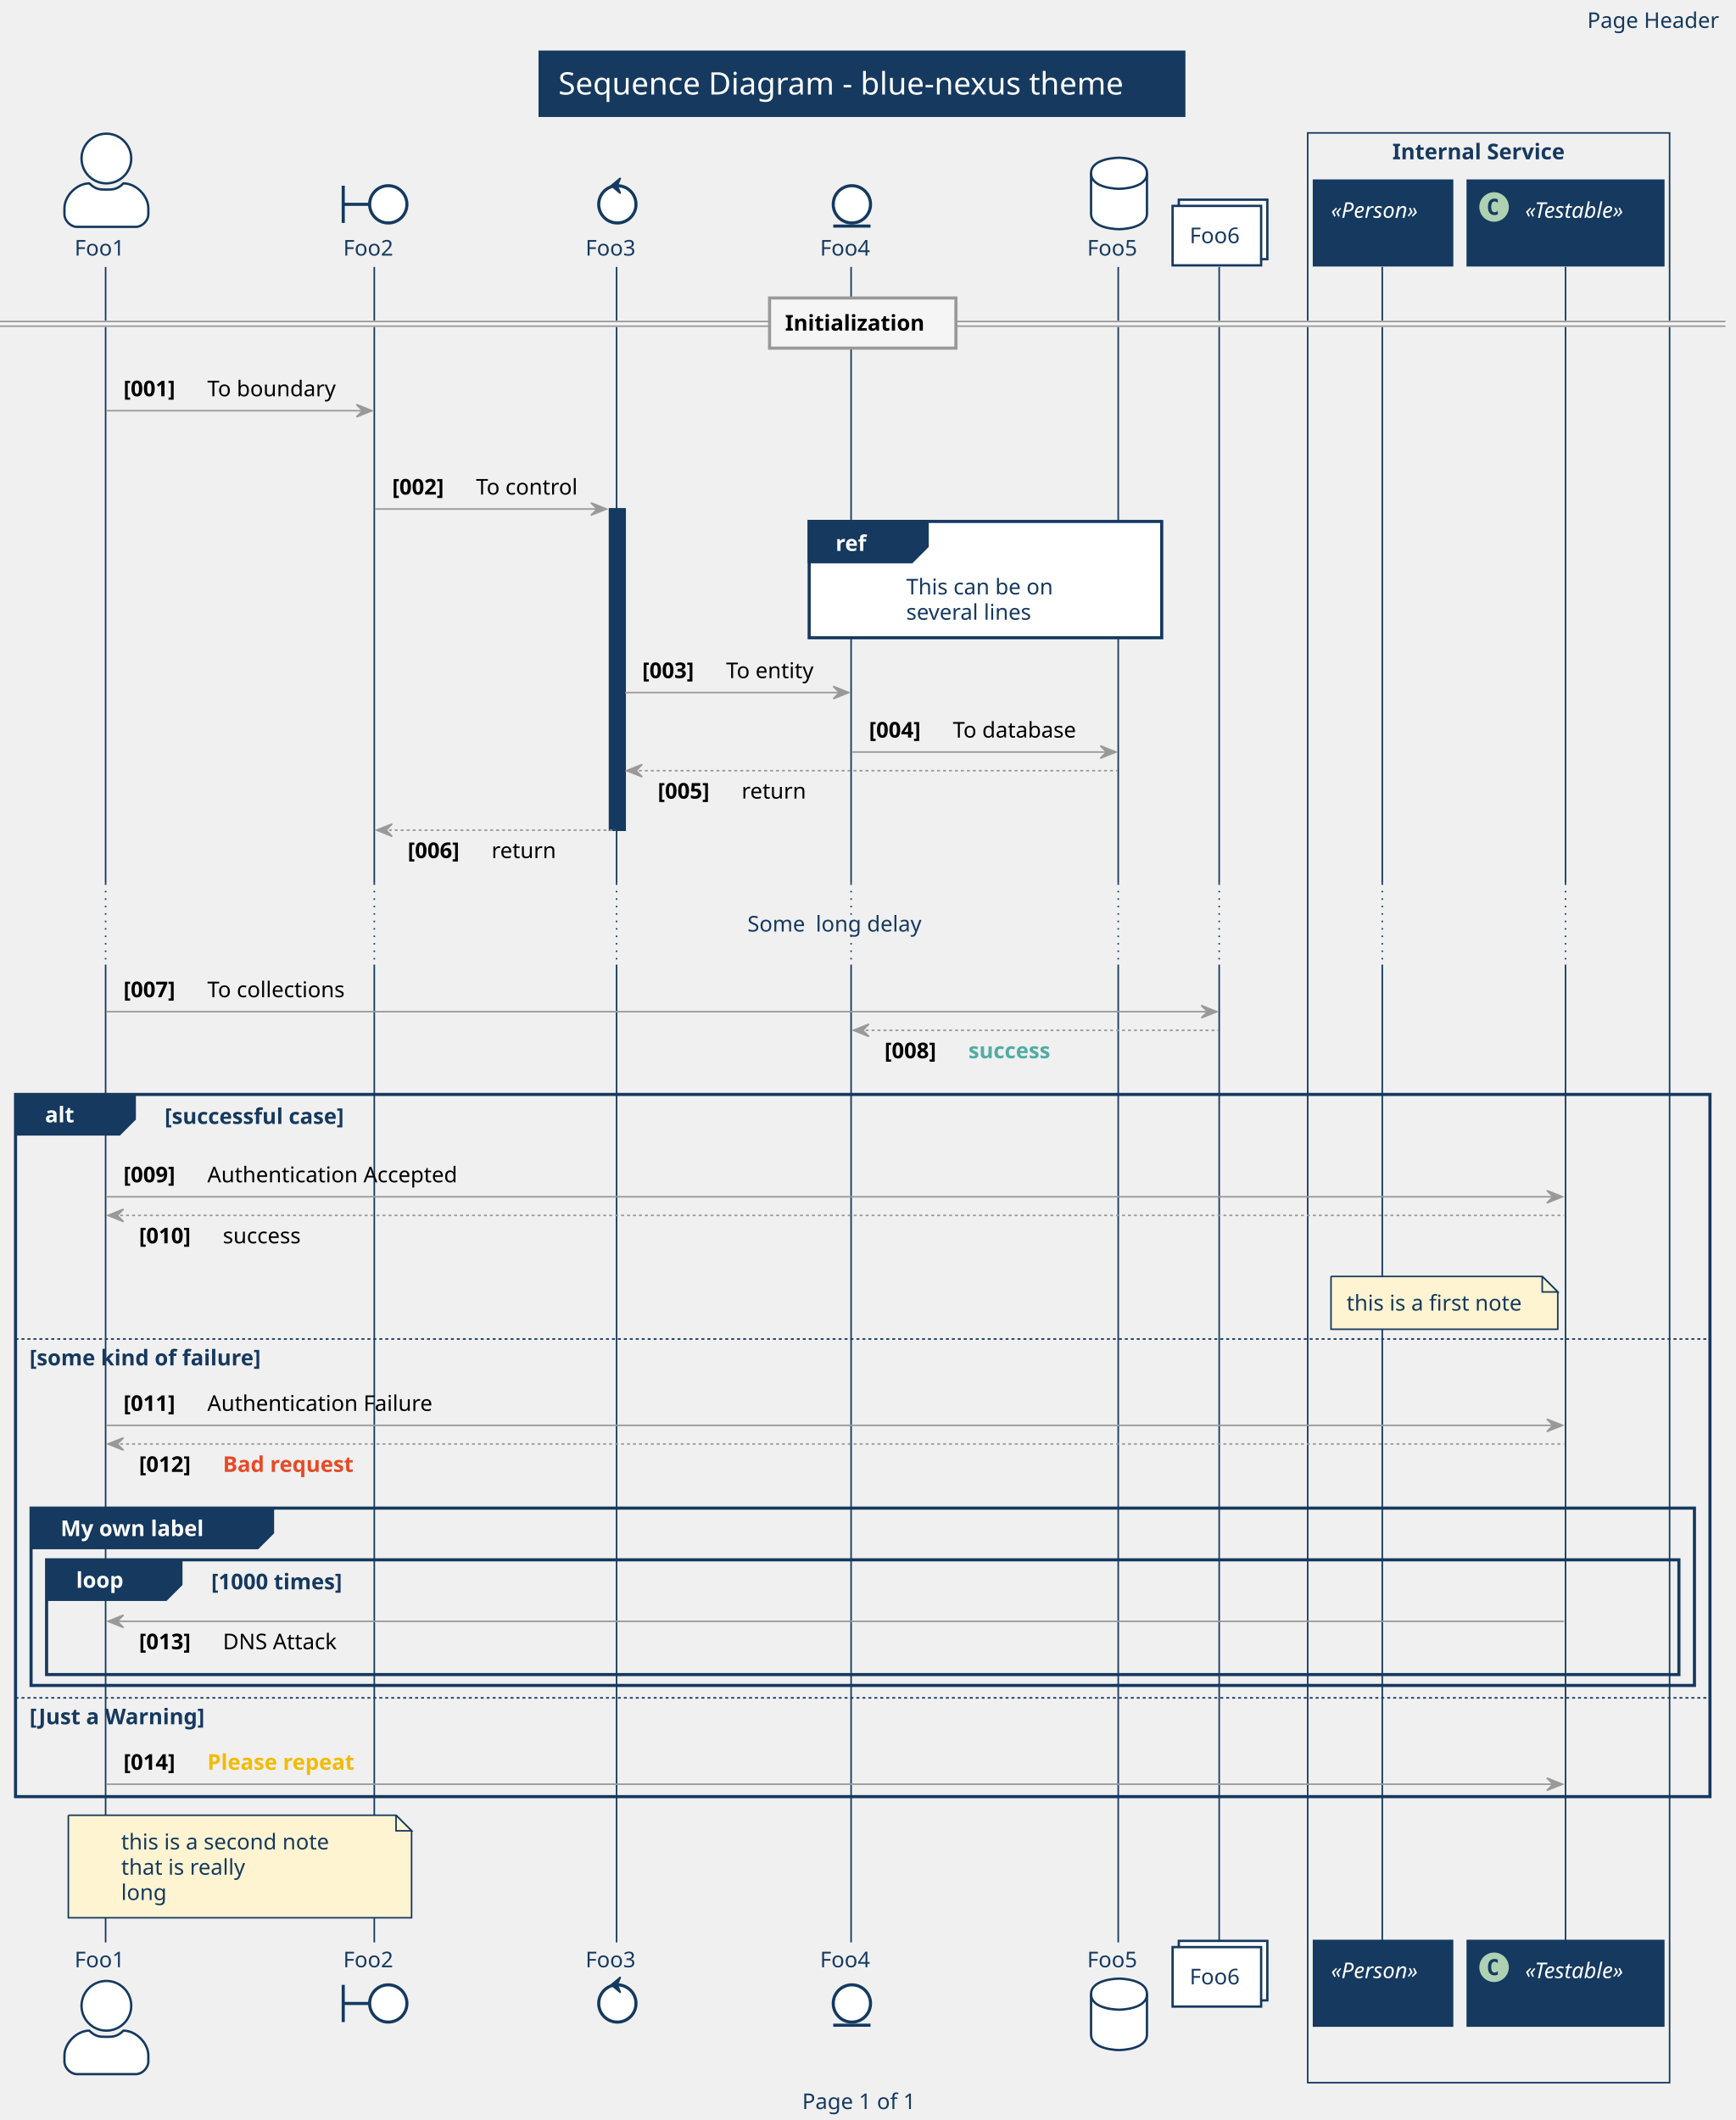
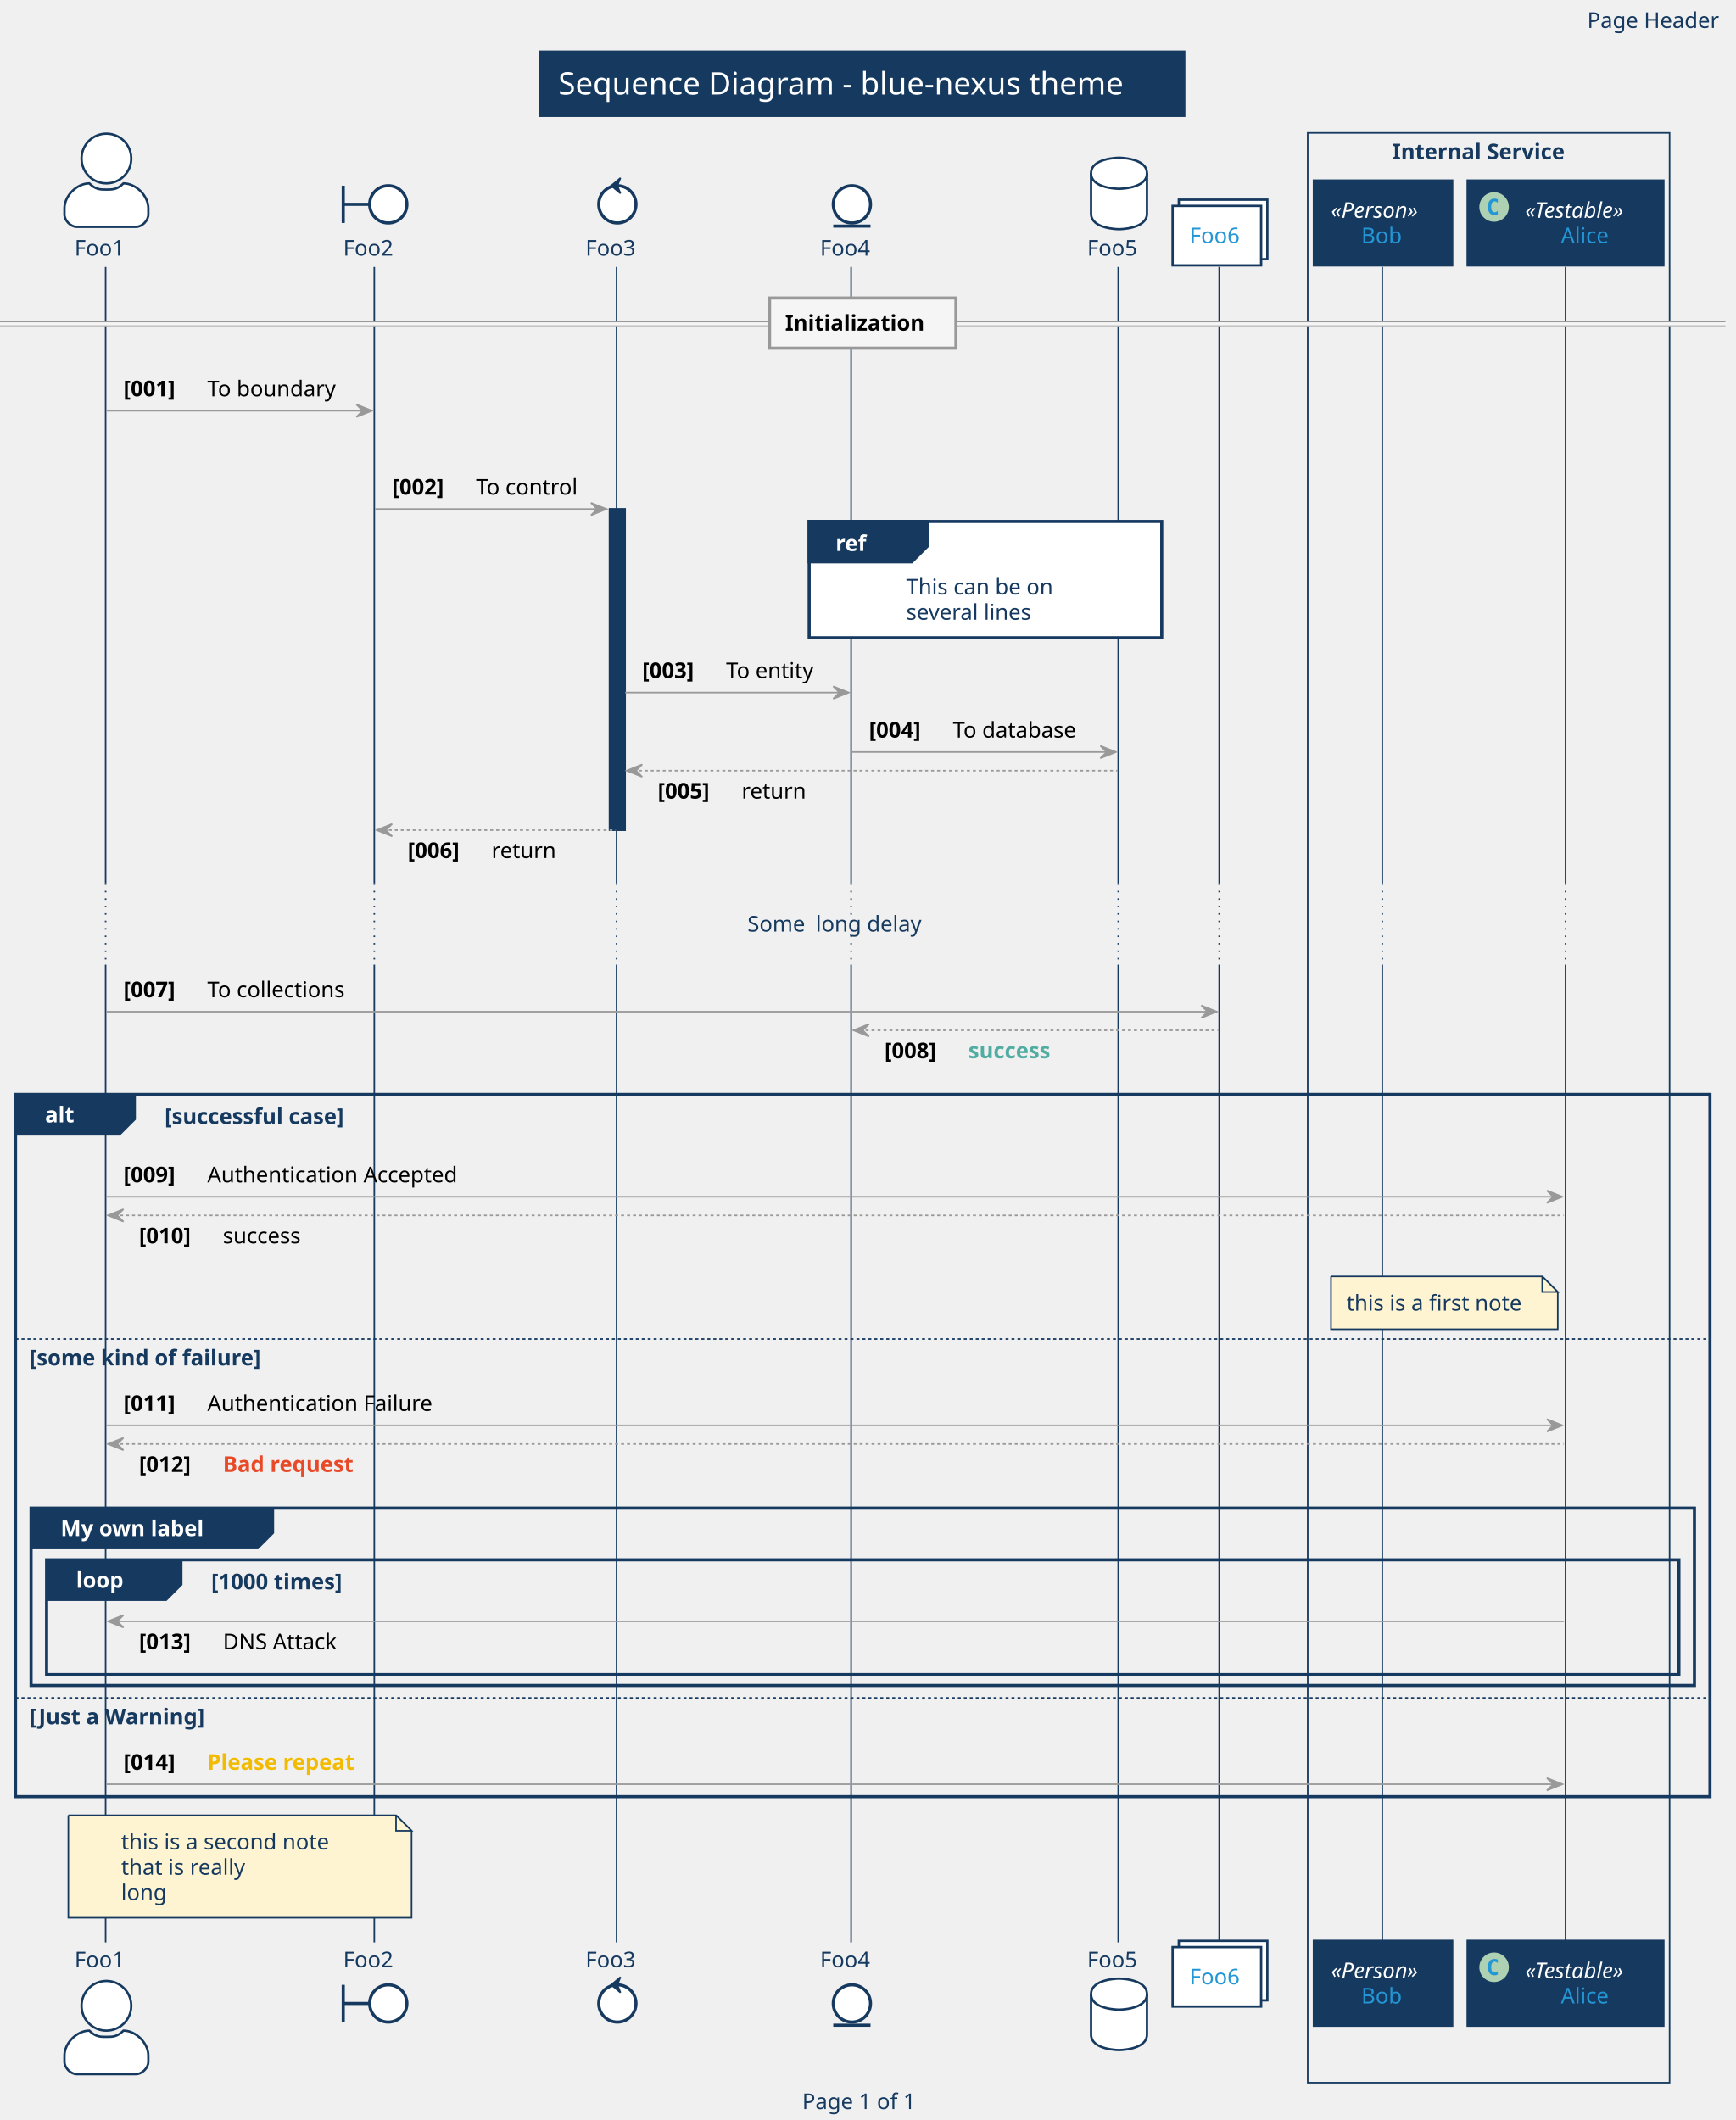
<svg xmlns="http://www.w3.org/2000/svg" contentScriptType="application/ecmascript" contentStyleType="text/css" height="1422.917px" preserveAspectRatio="none" style="width:1164px;height:1422px;background:#00000000;" version="1.1" viewBox="0 0 1164 1422" width="1164.583px" zoomAndPan="magnify">
  <defs />
  <g>
    <rect fill="#15395F" height="43.001" style="stroke:#15395F;stroke-width:1.562;" width="432.292" x="361.979" y="34.684" />
    <text fill="#FFFFFF" font-family="Segoe UI" font-size="20.833" lengthAdjust="spacing" textLength="407.292" x="374.479" y="63.397">Sequence Diagram - blue-nexus theme</text>
    <rect fill="none" height="1307.812" style="stroke:#15395F;stroke-width:1.042;" width="242.708" x="877.083" y="89.144" />
    <text fill="#15395F" font-family="Segoe UI" font-size="14.583" font-weight="bold" lengthAdjust="spacing" textLength="129.167" x="933.854" y="106.847">Internal Service</text>
    <rect fill="#15395F" height="215.397" style="stroke:#15395F;stroke-width:1.042;" width="10.417" x="408.854" y="341.423" />
    <line style="stroke:#15395F;stroke-width:1.042;" x1="70.833" x2="70.833" y1="179.036" y2="592.546" />
    <line style="stroke:#15395F;stroke-width:1.042;stroke-dasharray:1.0,4.0;" x1="70.833" x2="70.833" y1="592.546" y2="647.021" />
    <line style="stroke:#15395F;stroke-width:1.042;" x1="70.833" x2="70.833" y1="647.021" y2="1302.897" />
    <line style="stroke:#15395F;stroke-width:1.042;" x1="251.042" x2="251.042" y1="179.036" y2="592.546" />
    <line style="stroke:#15395F;stroke-width:1.042;stroke-dasharray:1.0,4.0;" x1="251.042" x2="251.042" y1="592.546" y2="647.021" />
    <line style="stroke:#15395F;stroke-width:1.042;" x1="251.042" x2="251.042" y1="647.021" y2="1302.897" />
    <line style="stroke:#15395F;stroke-width:1.042;" x1="413.542" x2="413.542" y1="179.036" y2="592.546" />
    <line style="stroke:#15395F;stroke-width:1.042;stroke-dasharray:1.0,4.0;" x1="413.542" x2="413.542" y1="592.546" y2="647.021" />
    <line style="stroke:#15395F;stroke-width:1.042;" x1="413.542" x2="413.542" y1="647.021" y2="1302.897" />
    <line style="stroke:#15395F;stroke-width:1.042;" x1="570.833" x2="570.833" y1="179.036" y2="592.546" />
    <line style="stroke:#15395F;stroke-width:1.042;stroke-dasharray:1.0,4.0;" x1="570.833" x2="570.833" y1="592.546" y2="647.021" />
    <line style="stroke:#15395F;stroke-width:1.042;" x1="570.833" x2="570.833" y1="647.021" y2="1302.897" />
    <line style="stroke:#15395F;stroke-width:1.042;" x1="750" x2="750" y1="179.036" y2="592.546" />
    <line style="stroke:#15395F;stroke-width:1.042;stroke-dasharray:1.0,4.0;" x1="750" x2="750" y1="592.546" y2="647.021" />
    <line style="stroke:#15395F;stroke-width:1.042;" x1="750" x2="750" y1="647.021" y2="1302.897" />
    <line style="stroke:#15395F;stroke-width:1.042;" x1="817.708" x2="817.708" y1="179.036" y2="592.546" />
    <line style="stroke:#15395F;stroke-width:1.042;stroke-dasharray:1.0,4.0;" x1="817.708" x2="817.708" y1="592.546" y2="647.021" />
    <line style="stroke:#15395F;stroke-width:1.042;" x1="817.708" x2="817.708" y1="647.021" y2="1302.897" />
    <line style="stroke:#15395F;stroke-width:1.042;" x1="927.083" x2="927.083" y1="179.036" y2="592.546" />
    <line style="stroke:#15395F;stroke-width:1.042;stroke-dasharray:1.0,4.0;" x1="927.083" x2="927.083" y1="592.546" y2="647.021" />
    <line style="stroke:#15395F;stroke-width:1.042;" x1="927.083" x2="927.083" y1="647.021" y2="1302.897" />
    <line style="stroke:#15395F;stroke-width:1.042;" x1="1050" x2="1050" y1="179.036" y2="592.546" />
    <line style="stroke:#15395F;stroke-width:1.042;stroke-dasharray:1.0,4.0;" x1="1050" x2="1050" y1="592.546" y2="647.021" />
    <line style="stroke:#15395F;stroke-width:1.042;" x1="1050" x2="1050" y1="647.021" y2="1302.897" />
    <text fill="#15395F" font-family="Segoe UI" font-size="14.583" lengthAdjust="spacing" textLength="36.458" x="50" y="171.43">Foo1</text>
    <ellipse cx="71.354" cy="106.331" fill="#FFFFFF" rx="16.667" ry="16.667" style="stroke:#15395F;stroke-width:1.562;" />
    <path d="M71.354,127.165 C75.521,127.165 78.646,127.165 82.812,122.998 C91.146,122.998 99.479,131.331 99.479,139.665 L99.479,143.831 C99.479,147.998 95.312,152.165 91.146,152.165 L51.562,152.165 C47.396,152.165 43.229,147.998 43.229,143.831 L43.229,139.665 C43.229,131.331 51.562,122.998 59.896,122.998 C64.062,127.165 67.188,127.165 71.354,127.165 " fill="#FFFFFF" style="stroke:#15395F;stroke-width:1.562;" />
    <text fill="#15395F" font-family="Segoe UI" font-size="14.583" lengthAdjust="spacing" textLength="36.458" x="50" y="1319.559">Foo1</text>
    <ellipse cx="71.354" cy="1345.394" fill="#FFFFFF" rx="16.667" ry="16.667" style="stroke:#15395F;stroke-width:1.562;" />
    <path d="M71.354,1366.227 C75.521,1366.227 78.646,1366.227 82.812,1362.061 C91.146,1362.061 99.479,1370.394 99.479,1378.727 L99.479,1382.894 C99.479,1387.061 95.312,1391.227 91.146,1391.227 L51.562,1391.227 C47.396,1391.227 43.229,1387.061 43.229,1382.894 L43.229,1378.727 C43.229,1370.394 51.562,1362.061 59.896,1362.061 C64.062,1366.227 67.188,1366.227 71.354,1366.227 " fill="#FFFFFF" style="stroke:#15395F;stroke-width:1.562;" />
    <text fill="#15395F" font-family="Segoe UI" font-size="14.583" lengthAdjust="spacing" textLength="36.458" x="230.208" y="171.43">Foo2</text>
    <path d="M230.208,124.561 L230.208,149.56 M230.208,137.06 L247.917,137.06 " fill="none" style="stroke:#15395F;stroke-width:2.083;" />
    <ellipse cx="260.417" cy="137.06" fill="#FFFFFF" rx="12.5" ry="12.5" style="stroke:#15395F;stroke-width:2.083;" />
    <text fill="#15395F" font-family="Segoe UI" font-size="14.583" lengthAdjust="spacing" textLength="36.458" x="230.208" y="1319.559">Foo2</text>
    <path d="M230.208,1331.331 L230.208,1356.331 M230.208,1343.831 L247.917,1343.831 " fill="none" style="stroke:#15395F;stroke-width:2.083;" />
    <ellipse cx="260.417" cy="1343.831" fill="#FFFFFF" rx="12.5" ry="12.5" style="stroke:#15395F;stroke-width:2.083;" />
    <text fill="#15395F" font-family="Segoe UI" font-size="14.583" lengthAdjust="spacing" textLength="36.458" x="392.708" y="171.43">Foo3</text>
    <ellipse cx="414.062" cy="137.06" fill="#FFFFFF" rx="12.5" ry="12.5" style="stroke:#15395F;stroke-width:2.083;" />
    <polygon fill="#15395F" points="409.896,124.561,416.146,119.352,414.062,124.561,416.146,129.769,409.896,124.561" style="stroke:#15395F;stroke-width:1.042;" />
    <text fill="#15395F" font-family="Segoe UI" font-size="14.583" lengthAdjust="spacing" textLength="36.458" x="392.708" y="1319.559">Foo3</text>
    <ellipse cx="414.062" cy="1343.831" fill="#FFFFFF" rx="12.5" ry="12.5" style="stroke:#15395F;stroke-width:2.083;" />
    <polygon fill="#15395F" points="409.896,1331.331,416.146,1326.123,414.062,1331.331,416.146,1336.54,409.896,1331.331" style="stroke:#15395F;stroke-width:1.042;" />
    <text fill="#15395F" font-family="Segoe UI" font-size="14.583" lengthAdjust="spacing" textLength="36.458" x="550" y="171.43">Foo4</text>
    <ellipse cx="571.354" cy="137.06" fill="#FFFFFF" rx="12.5" ry="12.5" style="stroke:#15395F;stroke-width:2.083;" />
    <line style="stroke:#15395F;stroke-width:2.083;" x1="558.854" x2="583.854" y1="151.644" y2="151.644" />
    <text fill="#15395F" font-family="Segoe UI" font-size="14.583" lengthAdjust="spacing" textLength="36.458" x="550" y="1319.559">Foo4</text>
    <ellipse cx="571.354" cy="1343.831" fill="#FFFFFF" rx="12.5" ry="12.5" style="stroke:#15395F;stroke-width:2.083;" />
    <line style="stroke:#15395F;stroke-width:2.083;" x1="558.854" x2="583.854" y1="1358.415" y2="1358.415" />
    <text fill="#15395F" font-family="Segoe UI" font-size="14.583" lengthAdjust="spacing" textLength="36.458" x="729.167" y="171.43">Foo5</text>
    <path d="M731.771,116.227 C731.771,105.811 750.521,105.811 750.521,105.811 C750.521,105.811 769.271,105.811 769.271,116.227 L769.271,143.31 C769.271,153.727 750.521,153.727 750.521,153.727 C750.521,153.727 731.771,153.727 731.771,143.31 L731.771,116.227 " fill="#FFFFFF" style="stroke:#15395F;stroke-width:1.562;" />
    <path d="M731.771,116.227 C731.771,126.644 750.521,126.644 750.521,126.644 C750.521,126.644 769.271,126.644 769.271,116.227 " fill="none" style="stroke:#15395F;stroke-width:1.562;" />
    <text fill="#15395F" font-family="Segoe UI" font-size="14.583" lengthAdjust="spacing" textLength="36.458" x="729.167" y="1319.559">Foo5</text>
    <path d="M731.771,1337.581 C731.771,1327.165 750.521,1327.165 750.521,1327.165 C750.521,1327.165 769.271,1327.165 769.271,1337.581 L769.271,1364.665 C769.271,1375.081 750.521,1375.081 750.521,1375.081 C750.521,1375.081 731.771,1375.081 731.771,1364.665 L731.771,1337.581 " fill="#FFFFFF" style="stroke:#15395F;stroke-width:1.562;" />
    <path d="M731.771,1337.581 C731.771,1347.998 750.521,1347.998 750.521,1347.998 C750.521,1347.998 769.271,1347.998 769.271,1337.581 " fill="none" style="stroke:#15395F;stroke-width:1.562;" />
    <rect fill="#FFFFFF" height="39.893" style="stroke:#15395F;stroke-width:1.562;" width="59.375" x="790.625" y="133.935" />
    <rect fill="#FFFFFF" height="39.893" style="stroke:#15395F;stroke-width:1.562;" width="59.375" x="786.458" y="138.102" />
-     <text fill="#15395F" font-family="Segoe UI" font-size="14.583" lengthAdjust="spacing" textLength="36.458" x="797.917" y="163.097">Foo6</text>
+     <text fill="#2396D6" font-family="Segoe UI" font-size="14.583" lengthAdjust="spacing" textLength="36.458" x="797.917" y="163.097">Foo6</text>
    <rect fill="#FFFFFF" height="39.893" style="stroke:#15395F;stroke-width:1.562;" width="59.375" x="790.625" y="1301.855" />
    <rect fill="#FFFFFF" height="39.893" style="stroke:#15395F;stroke-width:1.562;" width="59.375" x="786.458" y="1306.022" />
-     <text fill="#15395F" font-family="Segoe UI" font-size="14.583" lengthAdjust="spacing" textLength="36.458" x="797.917" y="1331.017">Foo6</text>
+     <text fill="#2396D6" font-family="Segoe UI" font-size="14.583" lengthAdjust="spacing" textLength="36.458" x="797.917" y="1331.017">Foo6</text>
    <rect fill="#15395F" height="56.868" style="stroke:#15395F;stroke-width:1.562;" width="92.708" x="881.25" y="121.126" />
    <text fill="#FFFFFF" font-family="Segoe UI" font-size="14.583" font-style="italic" lengthAdjust="spacing" textLength="69.792" x="892.708" y="146.121">«Person»</text>
-     <text fill="#15395F" font-family="Segoe UI" font-size="14.583" lengthAdjust="spacing" textLength="29.167" x="913.021" y="163.097">Bob</text>
+     <text fill="#2396D6" font-family="Segoe UI" font-size="14.583" lengthAdjust="spacing" textLength="29.167" x="913.021" y="163.097">Bob</text>
    <rect fill="#15395F" height="56.868" style="stroke:#15395F;stroke-width:1.562;" width="92.708" x="881.25" y="1301.855" />
    <text fill="#FFFFFF" font-family="Segoe UI" font-size="14.583" font-style="italic" lengthAdjust="spacing" textLength="69.792" x="892.708" y="1326.85">«Person»</text>
-     <text fill="#15395F" font-family="Segoe UI" font-size="14.583" lengthAdjust="spacing" textLength="29.167" x="913.021" y="1343.826">Bob</text>
+     <text fill="#2396D6" font-family="Segoe UI" font-size="14.583" lengthAdjust="spacing" textLength="29.167" x="913.021" y="1343.826">Bob</text>
    <rect fill="#15395F" height="56.868" style="stroke:#15395F;stroke-width:1.562;" width="131.25" x="984.375" y="121.126" />
    <ellipse cx="1002.083" cy="138.835" fill="#ADD1B2" rx="10.417" ry="10.417" style="stroke:#15395F;stroke-width:1.042;" />
-     <path d="M1004.574,143.734 Q1004.069,143.994 1003.516,144.124 Q1002.979,144.255 1002.376,144.255 Q1000.228,144.255 999.088,142.839 Q997.966,141.423 997.966,138.737 Q997.966,136.051 999.088,134.635 Q1000.228,133.219 1002.376,133.219 Q1002.979,133.219 1003.532,133.35 Q1004.085,133.48 1004.574,133.724 L1004.574,136.068 Q1004.037,135.563 1003.516,135.335 Q1003.011,135.107 1002.474,135.107 Q1001.318,135.107 1000.732,136.019 Q1000.146,136.93 1000.146,138.737 Q1000.146,140.527 1000.732,141.455 Q1001.318,142.367 1002.474,142.367 Q1003.011,142.367 1003.516,142.139 Q1004.037,141.894 1004.574,141.406 L1004.574,143.734 Z " fill="#15395F" />
+     <path d="M1004.574,143.734 Q1004.069,143.994 1003.516,144.124 Q1002.979,144.255 1002.376,144.255 Q1000.228,144.255 999.088,142.839 Q997.966,141.423 997.966,138.737 Q997.966,136.051 999.088,134.635 Q1000.228,133.219 1002.376,133.219 Q1002.979,133.219 1003.532,133.35 Q1004.085,133.48 1004.574,133.724 L1004.574,136.068 Q1004.037,135.563 1003.516,135.335 Q1003.011,135.107 1002.474,135.107 Q1001.318,135.107 1000.732,136.019 Q1000.146,136.93 1000.146,138.737 Q1000.146,140.527 1000.732,141.455 Q1001.318,142.367 1002.474,142.367 Q1003.011,142.367 1003.516,142.139 Q1004.037,141.894 1004.574,141.406 L1004.574,143.734 Z " fill="#2396D6" />
    <text fill="#FFFFFF" font-family="Segoe UI" font-size="14.583" font-style="italic" lengthAdjust="spacing" textLength="81.25" x="1022.917" y="146.121">«Testable»</text>
-     <text fill="#15395F" font-family="Segoe UI" font-size="14.583" lengthAdjust="spacing" textLength="33.333" x="1046.875" y="163.097">Alice</text>
+     <text fill="#2396D6" font-family="Segoe UI" font-size="14.583" lengthAdjust="spacing" textLength="33.333" x="1046.875" y="163.097">Alice</text>
    <rect fill="#15395F" height="56.868" style="stroke:#15395F;stroke-width:1.562;" width="131.25" x="984.375" y="1301.855" />
    <ellipse cx="1002.083" cy="1319.564" fill="#ADD1B2" rx="10.417" ry="10.417" style="stroke:#15395F;stroke-width:1.042;" />
-     <path d="M1004.574,1324.463 Q1004.069,1324.723 1003.516,1324.853 Q1002.979,1324.984 1002.376,1324.984 Q1000.228,1324.984 999.088,1323.568 Q997.966,1322.152 997.966,1319.466 Q997.966,1316.781 999.088,1315.365 Q1000.228,1313.949 1002.376,1313.949 Q1002.979,1313.949 1003.532,1314.079 Q1004.085,1314.209 1004.574,1314.453 L1004.574,1316.797 Q1004.037,1316.292 1003.516,1316.064 Q1003.011,1315.837 1002.474,1315.837 Q1001.318,1315.837 1000.732,1316.748 Q1000.146,1317.659 1000.146,1319.466 Q1000.146,1321.256 1000.732,1322.184 Q1001.318,1323.096 1002.474,1323.096 Q1003.011,1323.096 1003.516,1322.868 Q1004.037,1322.624 1004.574,1322.135 L1004.574,1324.463 Z " fill="#15395F" />
+     <path d="M1004.574,1324.463 Q1004.069,1324.723 1003.516,1324.853 Q1002.979,1324.984 1002.376,1324.984 Q1000.228,1324.984 999.088,1323.568 Q997.966,1322.152 997.966,1319.466 Q997.966,1316.781 999.088,1315.365 Q1000.228,1313.949 1002.376,1313.949 Q1002.979,1313.949 1003.532,1314.079 Q1004.085,1314.209 1004.574,1314.453 L1004.574,1316.797 Q1004.037,1316.292 1003.516,1316.064 Q1003.011,1315.837 1002.474,1315.837 Q1001.318,1315.837 1000.732,1316.748 Q1000.146,1317.659 1000.146,1319.466 Q1000.146,1321.256 1000.732,1322.184 Q1001.318,1323.096 1002.474,1323.096 Q1003.011,1323.096 1003.516,1322.868 Q1004.037,1322.624 1004.574,1322.135 L1004.574,1324.463 Z " fill="#2396D6" />
    <text fill="#FFFFFF" font-family="Segoe UI" font-size="14.583" font-style="italic" lengthAdjust="spacing" textLength="81.25" x="1022.917" y="1326.85">«Testable»</text>
-     <text fill="#15395F" font-family="Segoe UI" font-size="14.583" lengthAdjust="spacing" textLength="33.333" x="1046.875" y="1343.826">Alice</text>
+     <text fill="#2396D6" font-family="Segoe UI" font-size="14.583" lengthAdjust="spacing" textLength="33.333" x="1046.875" y="1343.826">Alice</text>
    <rect fill="#15395F" height="215.397" style="stroke:#15395F;stroke-width:1.042;" width="10.417" x="408.854" y="341.423" />
    <rect fill="#F5F5F5" height="3.125" style="stroke:#F5F5F5;stroke-width:1.042;" width="1157.292" x="0" y="215.649" />
    <line style="stroke:#999999;stroke-width:1.042;" x1="0" x2="1157.292" y1="215.649" y2="215.649" />
    <line style="stroke:#999999;stroke-width:1.042;" x1="0" x2="1157.292" y1="218.774" y2="218.774" />
    <rect fill="#F5F5F5" height="33.643" style="stroke:#999999;stroke-width:2.083;" width="125" x="516.146" y="199.87" />
    <text fill="#000000" font-family="Segoe UI" font-size="14.583" font-weight="bold" lengthAdjust="spacing" textLength="96.875" x="526.562" y="221.74">Initialization</text>
    <polygon fill="#999999" points="239.062,271.322,249.479,275.488,239.062,279.655,243.229,275.488" style="stroke:#999999;stroke-width:1.042;" />
    <line style="stroke:#999999;stroke-width:1.042;" x1="71.354" x2="245.312" y1="275.488" y2="275.488" />
    <text fill="#000000" font-family="Segoe UI" font-size="14.583" font-weight="bold" lengthAdjust="spacing" textLength="43.75" x="82.812" y="265.799">[001]</text>
    <text fill="#000000" font-family="Segoe UI" font-size="14.583" lengthAdjust="spacing" textLength="90.625" x="139.062" y="265.799">To boundary</text>
    <polygon fill="#999999" points="396.354,337.256,406.771,341.423,396.354,345.589,400.521,341.423" style="stroke:#999999;stroke-width:1.042;" />
    <line style="stroke:#999999;stroke-width:1.042;" x1="251.562" x2="402.604" y1="341.423" y2="341.423" />
    <text fill="#000000" font-family="Segoe UI" font-size="14.583" font-weight="bold" lengthAdjust="spacing" textLength="43.75" x="263.021" y="331.733">[002]</text>
    <text fill="#000000" font-family="Segoe UI" font-size="14.583" lengthAdjust="spacing" textLength="72.917" x="319.271" y="331.733">To control</text>
    <rect fill="#FFFFFF" height="78.011" style="stroke:#15395F;stroke-width:2.083;" width="236.458" x="542.708" y="349.756" />
    <polygon fill="#15395F" points="542.708,349.756,621.875,349.756,621.875,366.423,611.458,376.839,542.708,376.839,542.708,349.756" style="stroke:#15395F;stroke-width:2.083;" />
    <text fill="#FFFFFF" font-family="Segoe UI" font-size="14.583" font-weight="bold" lengthAdjust="spacing" textLength="23.958" x="560.417" y="369.542">ref</text>
    <text fill="#15395F" font-family="Segoe UI" font-size="14.583" lengthAdjust="spacing" textLength="106.25" x="607.812" y="398.709">This can be on</text>
    <text fill="#15395F" font-family="Segoe UI" font-size="14.583" lengthAdjust="spacing" textLength="88.542" x="607.812" y="415.685">several lines</text>
    <polygon fill="#999999" points="558.854,460.368,569.271,464.534,558.854,468.701,563.021,464.534" style="stroke:#999999;stroke-width:1.042;" />
    <line style="stroke:#999999;stroke-width:1.042;" x1="419.271" x2="565.104" y1="464.534" y2="464.534" />
    <text fill="#000000" font-family="Segoe UI" font-size="14.583" font-weight="bold" lengthAdjust="spacing" textLength="43.75" x="430.729" y="454.845">[003]</text>
    <text fill="#000000" font-family="Segoe UI" font-size="14.583" lengthAdjust="spacing" textLength="62.5" x="486.979" y="454.845">To entity</text>
    <polygon fill="#999999" points="738.021,500.26,748.438,504.427,738.021,508.594,742.188,504.427" style="stroke:#999999;stroke-width:1.042;" />
    <line style="stroke:#999999;stroke-width:1.042;" x1="571.354" x2="744.271" y1="504.427" y2="504.427" />
    <text fill="#000000" font-family="Segoe UI" font-size="14.583" font-weight="bold" lengthAdjust="spacing" textLength="43.75" x="582.812" y="494.738">[004]</text>
    <text fill="#000000" font-family="Segoe UI" font-size="14.583" lengthAdjust="spacing" textLength="89.583" x="639.062" y="494.738">To database</text>
    <polygon fill="#999999" points="430.729,512.76,420.312,516.927,430.729,521.094,426.562,516.927" style="stroke:#999999;stroke-width:1.042;" />
    <line style="stroke:#999999;stroke-width:1.042;stroke-dasharray:2.0,2.0;" x1="424.479" x2="749.479" y1="516.927" y2="516.927" />
    <text fill="#000000" font-family="Segoe UI" font-size="14.583" font-weight="bold" lengthAdjust="spacing" textLength="43.75" x="441.146" y="535.672">[005]</text>
    <text fill="#000000" font-family="Segoe UI" font-size="14.583" lengthAdjust="spacing" textLength="43.75" x="497.396" y="535.672">return</text>
    <polygon fill="#999999" points="263.021,552.653,252.604,556.82,263.021,560.986,258.854,556.82" style="stroke:#999999;stroke-width:1.042;" />
    <line style="stroke:#999999;stroke-width:1.042;stroke-dasharray:2.0,2.0;" x1="256.771" x2="413.021" y1="556.82" y2="556.82" />
    <text fill="#000000" font-family="Segoe UI" font-size="14.583" font-weight="bold" lengthAdjust="spacing" textLength="43.75" x="273.438" y="575.565">[006]</text>
    <text fill="#000000" font-family="Segoe UI" font-size="14.583" lengthAdjust="spacing" textLength="43.75" x="329.688" y="575.565">return</text>
    <text fill="#15395F" font-family="Segoe UI" font-size="14.583" lengthAdjust="spacing" textLength="41.667" x="501.302" y="624.832">Some</text>
    <text fill="#15395F" font-family="Segoe UI" font-size="14.583" lengthAdjust="spacing" textLength="72.917" x="547.135" y="624.832">long delay</text>
    <text fill="#15395F" font-family="Segoe UI" font-size="14.583" lengthAdjust="spacing" textLength="0" x="624.219" y="624.832" />
    <polygon fill="#999999" points="805.729,674.414,816.146,678.581,805.729,682.747,809.896,678.581" style="stroke:#999999;stroke-width:1.042;" />
    <line style="stroke:#999999;stroke-width:1.042;" x1="71.354" x2="811.979" y1="678.581" y2="678.581" />
    <text fill="#000000" font-family="Segoe UI" font-size="14.583" font-weight="bold" lengthAdjust="spacing" textLength="43.75" x="82.812" y="668.891">[007]</text>
    <text fill="#000000" font-family="Segoe UI" font-size="14.583" lengthAdjust="spacing" textLength="100" x="139.062" y="668.891">To collections</text>
    <polygon fill="#999999" points="582.812,686.914,572.396,691.081,582.812,695.247,578.646,691.081" style="stroke:#999999;stroke-width:1.042;" />
    <line style="stroke:#999999;stroke-width:1.042;stroke-dasharray:2.0,2.0;" x1="576.562" x2="817.188" y1="691.081" y2="691.081" />
    <text fill="#000000" font-family="Segoe UI" font-size="14.583" font-weight="bold" lengthAdjust="spacing" textLength="43.75" x="593.229" y="709.826">[008]</text>
    <text fill="#51ADA1" font-family="Segoe UI" font-size="14.583" font-weight="bold" lengthAdjust="spacing" textLength="67.708" x="649.479" y="709.826">success</text>
    <path d="M10.417,734.098 L90.625,734.098 L90.625,750.765 L80.208,761.182 L10.417,761.182 L10.417,734.098 " fill="#15395F" style="stroke:#15395F;stroke-width:1.042;" />
    <rect fill="none" height="470.996" style="stroke:#15395F;stroke-width:2.083;" width="1136.458" x="10.417" y="734.098" />
    <text fill="#FFFFFF" font-family="Segoe UI" font-size="14.583" font-weight="bold" lengthAdjust="spacing" textLength="19.792" x="30.208" y="752.843">alt</text>
    <text fill="#15395F" font-family="Segoe UI" font-size="14.583" font-weight="bold" lengthAdjust="spacing" textLength="144.792" x="110.417" y="753.885">[successful case]</text>
    <polygon fill="#999999" points="1037.5,798.568,1047.917,802.734,1037.5,806.901,1041.667,802.734" style="stroke:#999999;stroke-width:1.042;" />
    <line style="stroke:#999999;stroke-width:1.042;" x1="71.354" x2="1043.75" y1="802.734" y2="802.734" />
    <text fill="#000000" font-family="Segoe UI" font-size="14.583" font-weight="bold" lengthAdjust="spacing" textLength="43.75" x="82.812" y="793.045">[009]</text>
    <text fill="#000000" font-family="Segoe UI" font-size="14.583" lengthAdjust="spacing" textLength="177.083" x="139.062" y="793.045">Authentication Accepted</text>
    <polygon fill="#999999" points="82.812,811.068,72.396,815.234,82.812,819.401,78.646,815.234" style="stroke:#999999;stroke-width:1.042;" />
    <line style="stroke:#999999;stroke-width:1.042;stroke-dasharray:2.0,2.0;" x1="76.562" x2="1048.958" y1="815.234" y2="815.234" />
    <text fill="#000000" font-family="Segoe UI" font-size="14.583" font-weight="bold" lengthAdjust="spacing" textLength="43.75" x="93.229" y="833.979">[010]</text>
    <text fill="#000000" font-family="Segoe UI" font-size="14.583" lengthAdjust="spacing" textLength="60.417" x="149.479" y="833.979">success</text>
    <path d="M892.708,856.169 L892.708,891.585 L1044.792,891.585 L1044.792,866.585 L1034.375,856.169 L892.708,856.169 " fill="#FFF4D1" style="stroke:#15395F;stroke-width:1.042;" />
    <path d="M1034.375,856.169 L1034.375,866.585 L1044.792,866.585 L1034.375,856.169 " fill="#FFF4D1" style="stroke:#15395F;stroke-width:1.042;" />
    <text fill="#15395F" font-family="Segoe UI" font-size="14.583" lengthAdjust="spacing" textLength="121.875" x="903.125" y="879.08">this is a first note</text>
    <line style="stroke:#15395F;stroke-width:1.042;stroke-dasharray:2.0,2.0;" x1="10.417" x2="1146.875" y1="898.144" y2="898.144" />
    <text fill="#15395F" font-family="Segoe UI" font-size="14.583" font-weight="bold" lengthAdjust="spacing" textLength="176.042" x="19.792" y="915.848">[some kind of failure]</text>
    <polygon fill="#999999" points="1037.5,951.888,1047.917,956.055,1037.5,960.221,1041.667,956.055" style="stroke:#999999;stroke-width:1.042;" />
    <line style="stroke:#999999;stroke-width:1.042;" x1="71.354" x2="1043.75" y1="956.055" y2="956.055" />
    <text fill="#000000" font-family="Segoe UI" font-size="14.583" font-weight="bold" lengthAdjust="spacing" textLength="43.75" x="82.812" y="946.365">[011]</text>
    <text fill="#000000" font-family="Segoe UI" font-size="14.583" lengthAdjust="spacing" textLength="155.208" x="139.062" y="946.365">Authentication Failure</text>
    <polygon fill="#999999" points="82.812,964.388,72.396,968.555,82.812,972.721,78.646,968.555" style="stroke:#999999;stroke-width:1.042;" />
    <line style="stroke:#999999;stroke-width:1.042;stroke-dasharray:2.0,2.0;" x1="76.562" x2="1048.958" y1="968.555" y2="968.555" />
    <text fill="#000000" font-family="Segoe UI" font-size="14.583" font-weight="bold" lengthAdjust="spacing" textLength="43.75" x="93.229" y="987.3">[012]</text>
    <text fill="#E84927" font-family="Segoe UI" font-size="14.583" font-weight="bold" lengthAdjust="spacing" textLength="100" x="149.479" y="987.3">Bad request</text>
    <path d="M20.833,1011.572 L183.333,1011.572 L183.333,1028.239 L172.917,1038.656 L20.833,1038.656 L20.833,1011.572 " fill="#15395F" style="stroke:#15395F;stroke-width:1.042;" />
    <rect fill="none" height="118.945" style="stroke:#15395F;stroke-width:2.083;" width="1115.625" x="20.833" y="1011.572" />
    <text fill="#FFFFFF" font-family="Segoe UI" font-size="14.583" font-weight="bold" lengthAdjust="spacing" textLength="107.292" x="40.625" y="1030.317">My own label</text>
    <path d="M31.25,1046.256 L121.875,1046.256 L121.875,1062.923 L111.458,1073.34 L31.25,1073.34 L31.25,1046.256 " fill="#15395F" style="stroke:#15395F;stroke-width:1.042;" />
    <rect fill="none" height="76.969" style="stroke:#15395F;stroke-width:2.083;" width="1094.792" x="31.25" y="1046.256" />
    <text fill="#FFFFFF" font-family="Segoe UI" font-size="14.583" font-weight="bold" lengthAdjust="spacing" textLength="35.417" x="51.042" y="1065.001">loop</text>
    <text fill="#15395F" font-family="Segoe UI" font-size="14.583" font-weight="bold" lengthAdjust="spacing" textLength="104.167" x="141.667" y="1066.043">[1000 times]</text>
    <polygon fill="#999999" points="82.812,1083.333,72.396,1087.5,82.812,1091.667,78.646,1087.5" style="stroke:#999999;stroke-width:1.042;" />
    <line style="stroke:#999999;stroke-width:1.042;" x1="76.562" x2="1048.958" y1="1087.5" y2="1087.5" />
    <text fill="#000000" font-family="Segoe UI" font-size="14.583" font-weight="bold" lengthAdjust="spacing" textLength="43.75" x="93.229" y="1106.245">[013]</text>
    <text fill="#000000" font-family="Segoe UI" font-size="14.583" lengthAdjust="spacing" textLength="80.208" x="149.479" y="1106.245">DNS Attack</text>
    <line style="stroke:#15395F;stroke-width:1.042;stroke-dasharray:2.0,2.0;" x1="10.417" x2="1146.875" y1="1138.851" y2="1138.851" />
    <text fill="#15395F" font-family="Segoe UI" font-size="14.583" font-weight="bold" lengthAdjust="spacing" textLength="130.208" x="19.792" y="1156.554">[Just a Warning]</text>
    <polygon fill="#999999" points="1037.5,1192.594,1047.917,1196.761,1037.5,1200.928,1041.667,1196.761" style="stroke:#999999;stroke-width:1.042;" />
    <line style="stroke:#999999;stroke-width:1.042;" x1="71.354" x2="1043.75" y1="1196.761" y2="1196.761" />
    <text fill="#000000" font-family="Segoe UI" font-size="14.583" font-weight="bold" lengthAdjust="spacing" textLength="43.75" x="82.812" y="1187.072">[014]</text>
    <text fill="#F3BB00" font-family="Segoe UI" font-size="14.583" font-weight="bold" lengthAdjust="spacing" textLength="113.542" x="139.062" y="1187.072">Please repeat</text>
    <path d="M45.833,1217.594 L45.833,1286.344 L276.042,1286.344 L276.042,1228.011 L265.625,1217.594 L45.833,1217.594 " fill="#FFF4D1" style="stroke:#15395F;stroke-width:1.042;" />
    <path d="M265.625,1217.594 L265.625,1228.011 L276.042,1228.011 L265.625,1217.594 " fill="#FFF4D1" style="stroke:#15395F;stroke-width:1.042;" />
    <text fill="#15395F" font-family="Segoe UI" font-size="14.583" lengthAdjust="spacing" textLength="150" x="81.25" y="1240.506">this is a second note</text>
    <text fill="#15395F" font-family="Segoe UI" font-size="14.583" lengthAdjust="spacing" textLength="84.375" x="81.25" y="1257.482">that is really</text>
    <text fill="#15395F" font-family="Segoe UI" font-size="14.583" lengthAdjust="spacing" textLength="31.25" x="81.25" y="1274.458">long</text>
    <text fill="#15395F" font-family="Segoe UI" font-size="14.583" lengthAdjust="spacing" textLength="92.708" x="1064.583" y="18.745">Page Header</text>
    <text fill="#15395F" font-family="Segoe UI" font-size="14.583" lengthAdjust="spacing" textLength="81.25" x="538.021" y="1414.66">Page 1 of 1</text>
  </g>
</svg>
